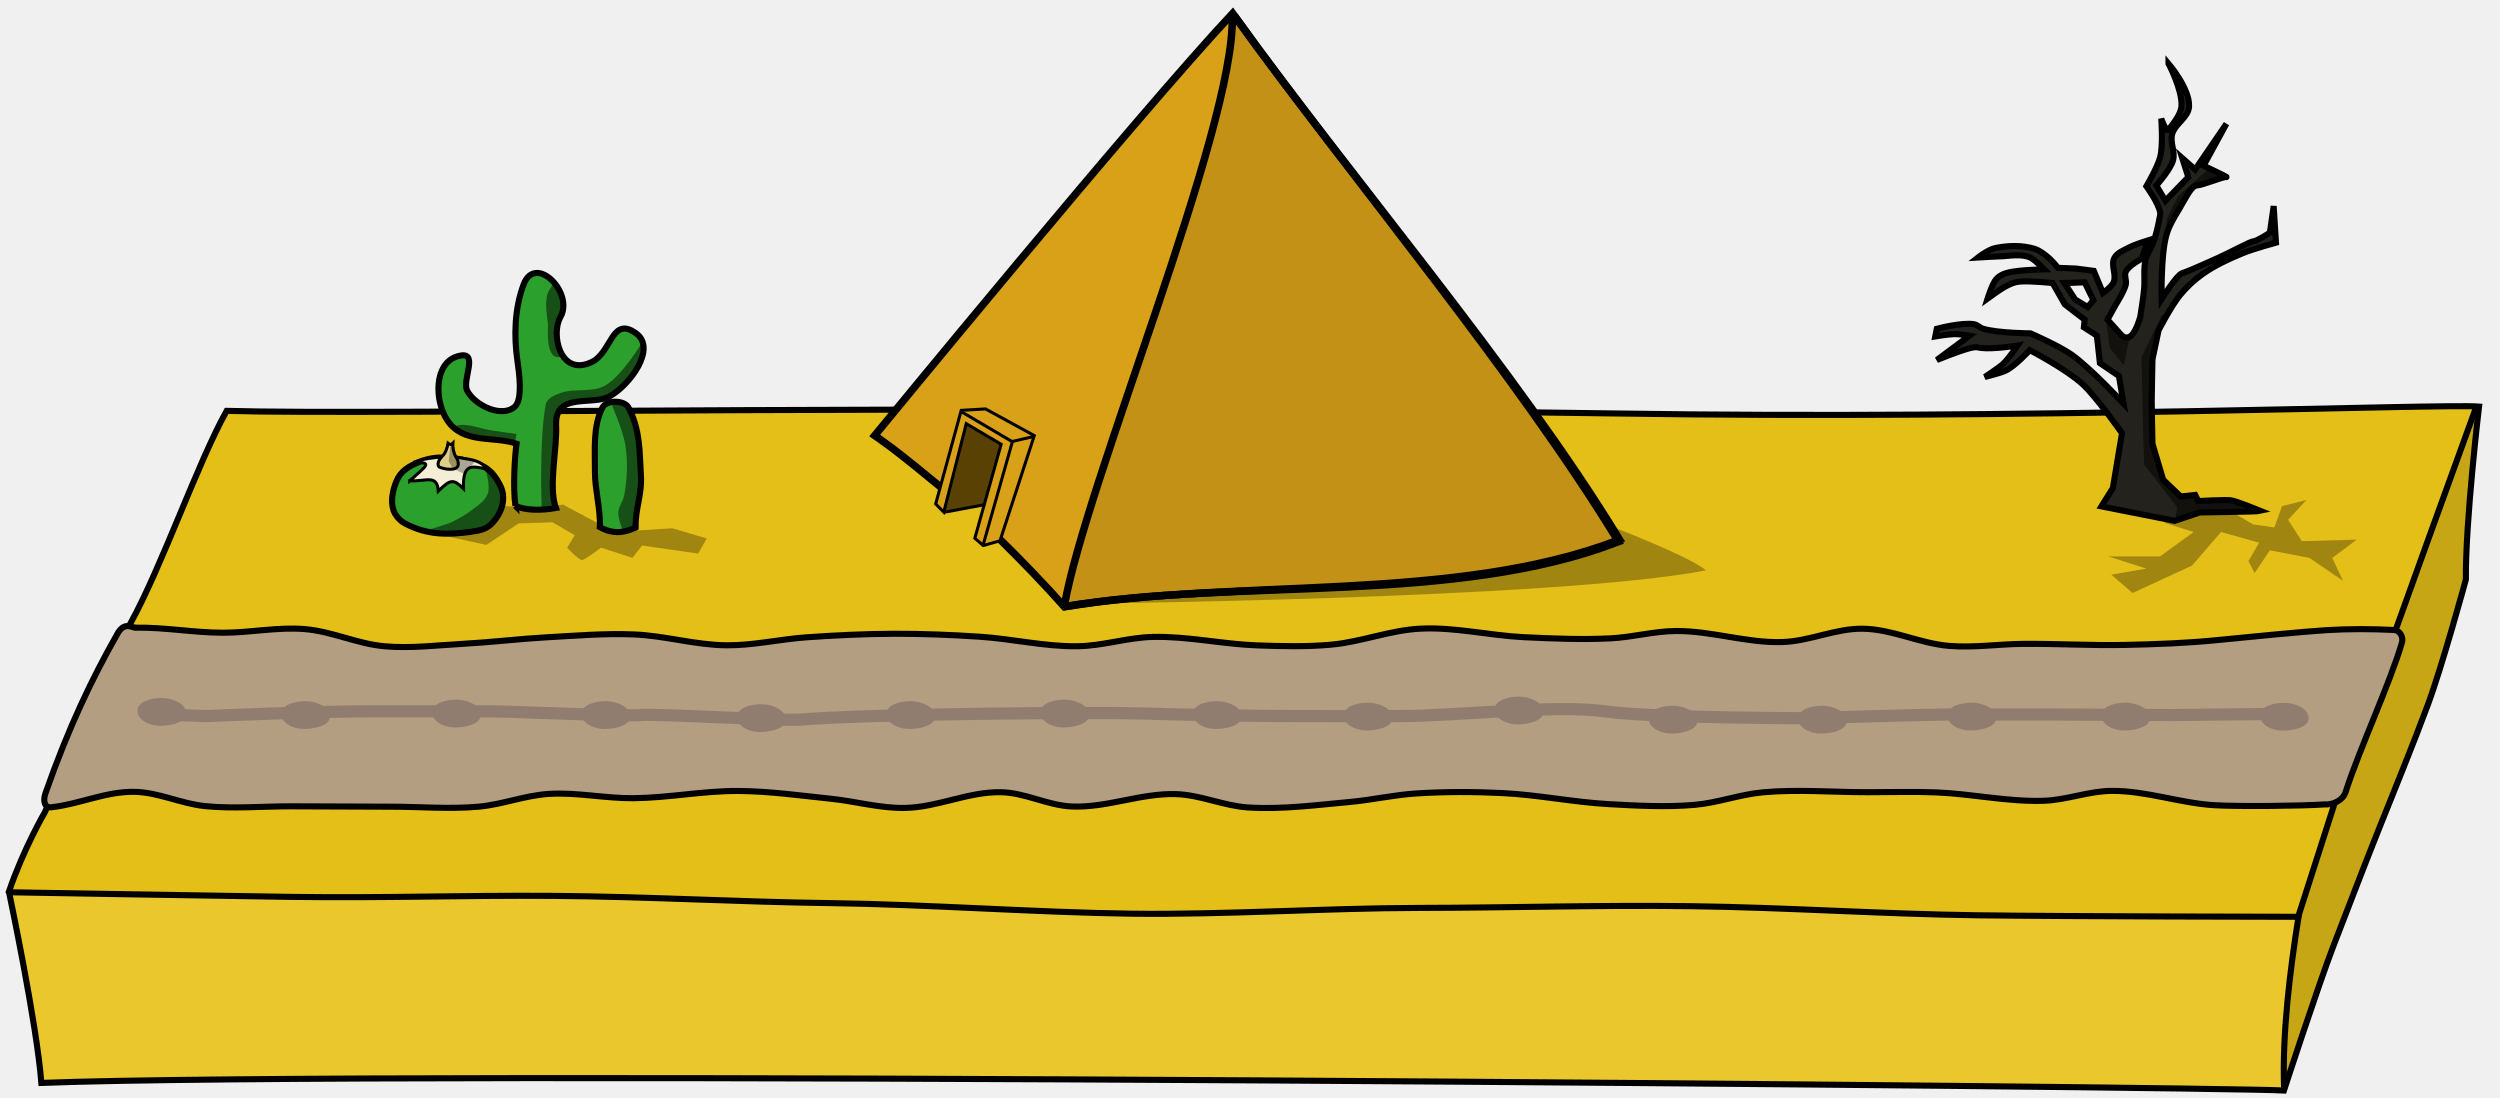
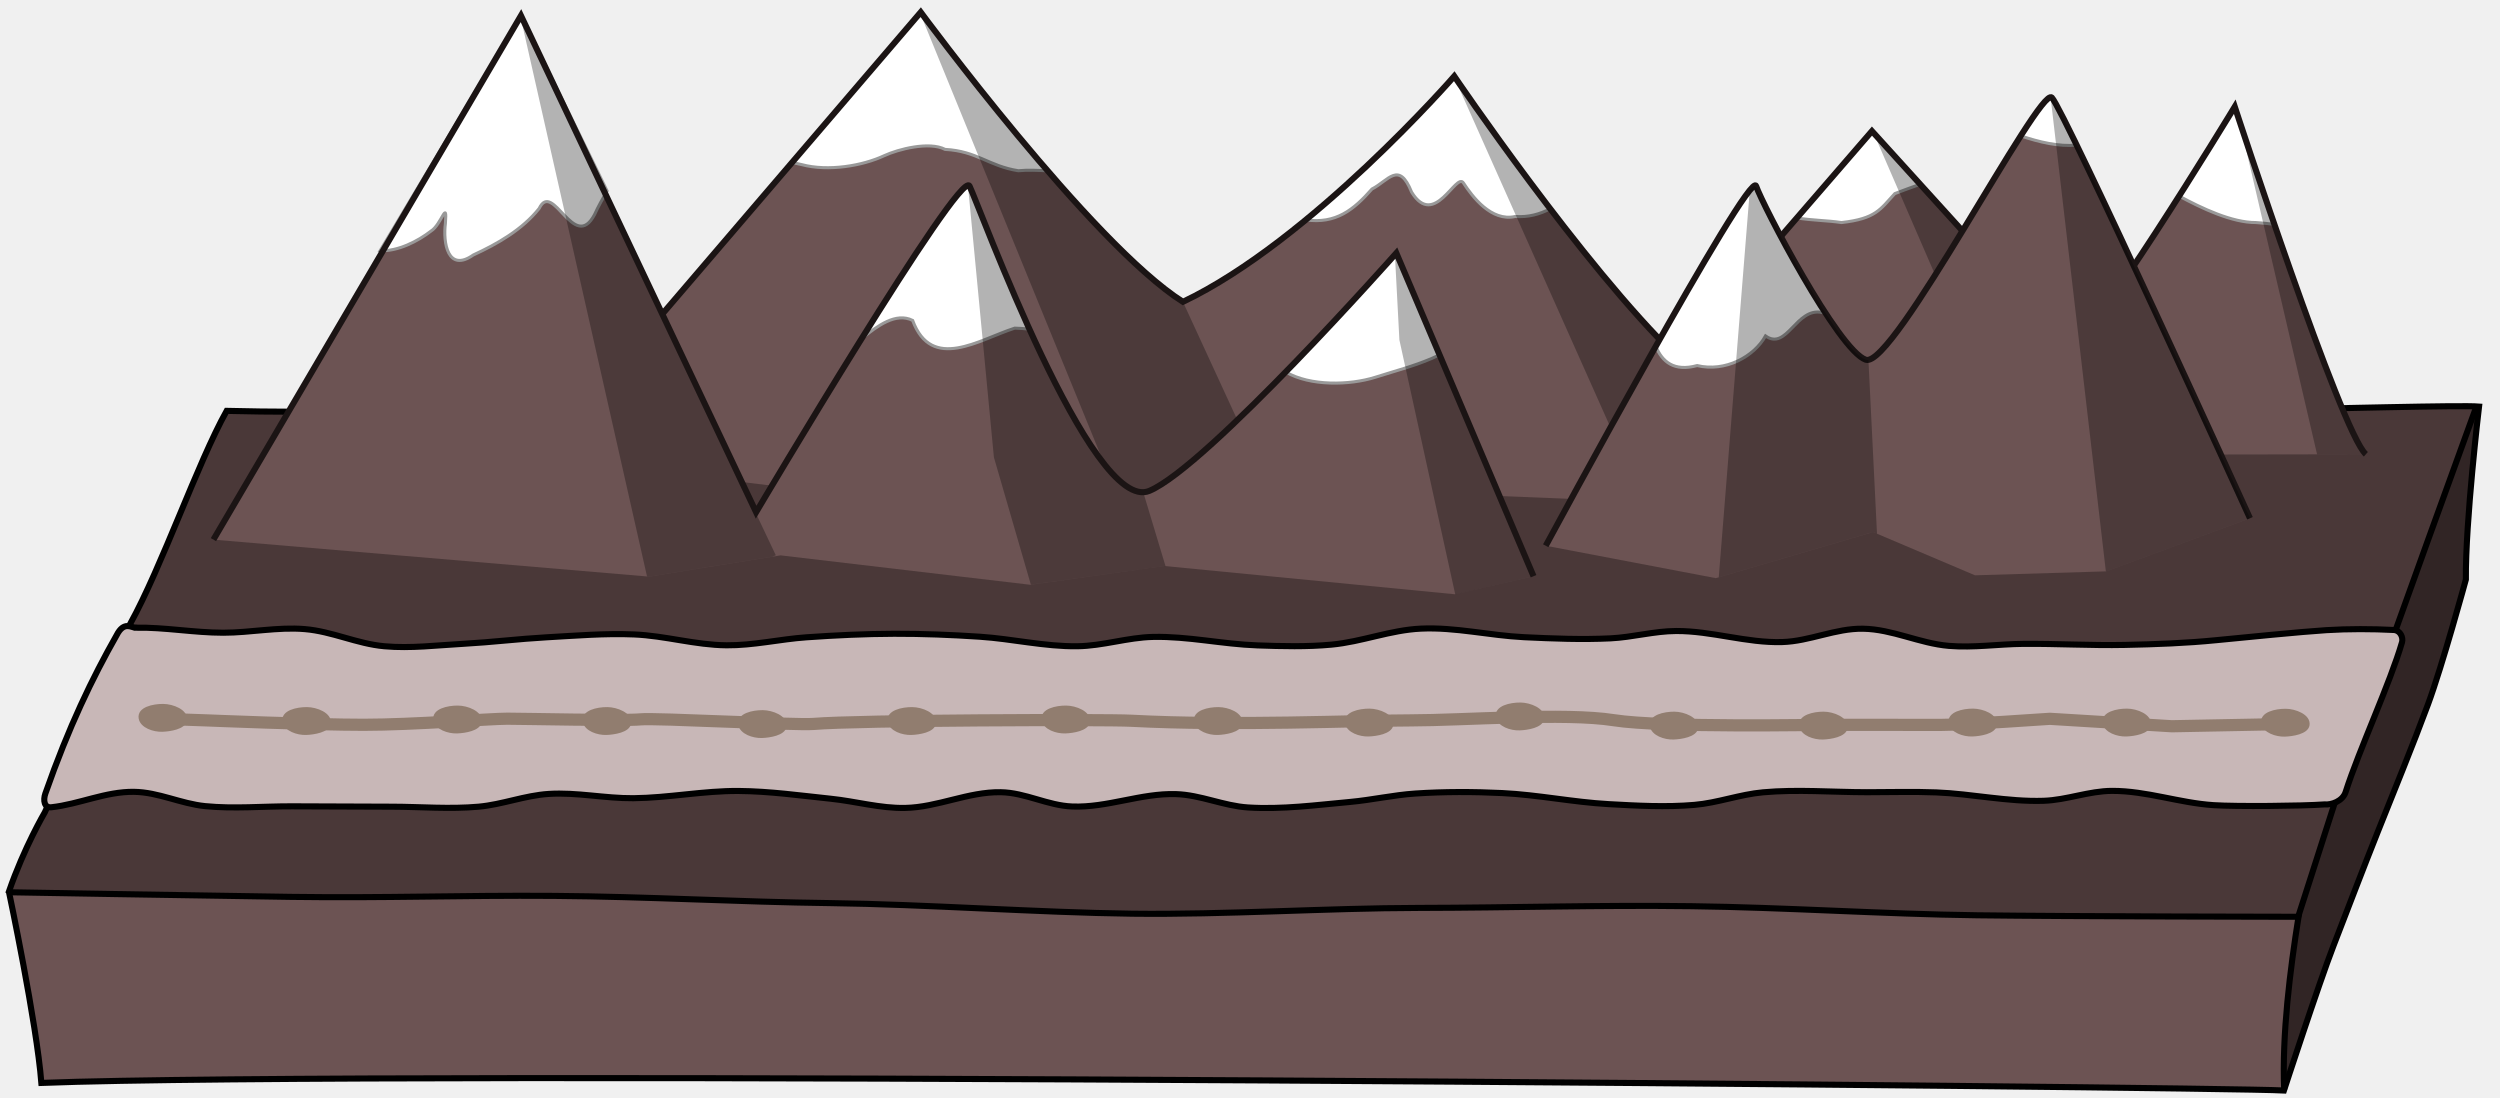
<svg xmlns="http://www.w3.org/2000/svg" version="1.1" id="svg2" height="360" width="820">
  <defs id="defs4">
    </defs>
  <g transform="translate(0,-692.3622)" id="layer1">
-     <path style="fill:#e4bf18;fill-opacity:1;stroke:none" d="m 2.92,984.813 c 5,-14.5 11.781,-26.011 11.781,-26.011 l 27.964,-61.743 c 10.5,-19 22.173,-52.931 31.673,-69.931 50.205,1.414 248.716,-2.321 455.022,0.846 135.632,2.082 271.43,-3.252 283.763,-2.26 0,0 -4.49,37.851 -4.318,56.736 0,0 -7.708,28.258 -12.435,40.984 -4.928,13.268 -11.305,28.866 -16.556,42.01 -4.423,11.071 -10.138,26.025 -14.435,37.146 -4.923,12.738 -16.249,47.454 -16.249,47.454 -21.5,-1.25 -625.255,-6.727 -735.563,-2.484 -1.5,-19.5 -10.646,-62.746 -10.646,-62.746 z" id="path10387" />
-     <path style="fill:#c6a615;fill-opacity:1;stroke:none" d="m 812.064,826.252 -15.594,43 -14.562,40.531 -15.094,42.75 -13.031,40.531 c 4e-4,0 0.125,0 0.125,0 -2.748,17.24 -5.433,38.694 -4.688,56.687 0.277,-0.849 11.295,-34.578 16.156,-47.156 4.297,-11.12 10.014,-26.085 14.438,-37.156 5.251,-13.144 11.634,-28.732 16.562,-42 4.727,-12.727 12.438,-41 12.438,-41 -0.16,-17.597 3.594,-50.468 4.125,-55.031 -0.337,-0.539 -0.639,-0.941 -0.875,-1.156 z m -62.844,223.531 -3.031,0.156 c 1.058,0.03 2.482,0.067 2.938,0.094 0,0 0.091,-0.241 0.094,-0.25 z" id="path11497" />
-     <path style="fill:#e9c72d;fill-opacity:1;stroke:none" d="m 3.189,985.033 -0.094,0.656 c 0.534,2.537 9.015,42.98 10.469,61.875 107.539,-4.136 684.493,0.958 732.625,2.375 l 3.031,-0.156 c -4.3e-4,-0.01 4.2e-4,-0.021 0,-0.031 -0.746,-17.994 1.939,-39.447 4.688,-56.688 0,0 -75.42,-0.105 -105.5,-0.5 -31.209,-0.41 -62.353,-2.567 -93.562,-2.969 -30.75,-0.396 -58.685,0.506 -89.438,0.562 -30.379,0.056 -63.592,2.28 -93.969,1.906 -30.884,-0.38 -68.116,-3.083 -99,-3.469 -30.238,-0.378 -60.48,-2.155 -90.719,-2.375 -30.903,-0.225 -55.443,0.748 -86.344,0.312 -30.737,-0.433 -92.188,-1.5 -92.188,-1.5 z" id="path11492" />
-     <path id="path11505" d="m 2.92,984.813 c 5,-14.5 11.781,-26.011 11.781,-26.011 l 27.964,-61.743 c 10.5,-19 22.173,-52.931 31.673,-69.931 50.205,1.414 248.716,-2.321 455.022,0.846 135.632,2.082 271.43,-3.252 283.763,-2.26 0,0 -4.49,37.851 -4.318,56.736 0,0 -7.708,28.258 -12.435,40.984 -4.928,13.268 -11.305,28.866 -16.556,42.01 -4.423,11.071 -10.138,26.025 -14.435,37.146 -4.923,12.738 -16.249,47.454 -16.249,47.454 -21.5,-1.25 -625.255,-6.727 -735.563,-2.484 -1.5,-19.5 -10.646,-62.746 -10.646,-62.746 z" style="fill:none;stroke:#000000;stroke-width:2;stroke-linecap:butt;stroke-linejoin:miter;stroke-miterlimit:4;stroke-opacity:1;stroke-dasharray:none" />
-     <path style="fill:#d9a117;fill-opacity:1;stroke:none" d="m 404.312,4.375 c -31.307,33.441 -117.406,138.469 -117.406,138.469 6.392,5.402 16.494,13.32 22.365,17.661 9.497,-0.45 18.833,1.674 16.979,15.075 10.264,8.919 14.52,14.032 22.875,23.373 56.994,-9.438 126.768,-1.585 180.325,-22.32 C 495.565,120.952 441.707,56.667 404.312,4.375 z" transform="translate(0,692.3622)" id="path4284" />
-     <path style="opacity:0.3;fill:#000000;fill-opacity:1;stroke:none" d="m 349.311,198.073 c 0,0 161.191,-1.485 210.191,-10.985 -10,-9.5 -130.243,-50.527 -130.243,-50.527 l -6.409,21.914 z" id="path4294" transform="translate(0,692.3622)" />
-     <path style="fill:#c39115;fill-opacity:1;stroke:#000000;stroke-width:2.457;stroke-linecap:butt;stroke-linejoin:miter;stroke-miterlimit:4;stroke-opacity:1;stroke-dasharray:none" d="m 404.188,5.594 c 0.71,36.945 -48.115,152.985 -55.094,193.188 0.048,0.055 0.108,0.101 0.156,0.156 56.994,-9.438 128.057,-0.508 181.614,-21.244 C 497.271,122.492 442.548,57.436 405.281,5.719 c -0.01,-0.009 -0.021,-0.022 -0.031,-0.031 z" transform="translate(0,692.3622)" id="path3490" />
-     <path style="fill:none;stroke:#000000;stroke-width:2;stroke-linecap:butt;stroke-linejoin:miter;stroke-miterlimit:4;stroke-opacity:1;stroke-dasharray:none" d="m 3.177,985.024 c 0,0 61.47,1.08 92.207,1.513 30.9,0.435 55.437,-0.548 86.34,-0.324 30.239,0.22 60.482,1.995 90.719,2.373 30.884,0.386 68.116,3.092 98.999,3.472 30.377,0.374 63.587,-1.846 93.966,-1.901 30.752,-0.057 58.677,-0.958 89.426,-0.562 31.21,0.402 62.38,2.57 93.589,2.98 30.08,0.395 105.495,0.496 105.495,0.496 -2.75,17.25 -5.461,38.701 -4.711,56.701" id="path10389" />
-     <path style="fill:none;stroke:#000000;stroke-width:2;stroke-linecap:butt;stroke-linejoin:miter;stroke-miterlimit:4;stroke-opacity:1;stroke-dasharray:none" d="m 753.726,993.298 13.084,-40.763 15.084,-42.763 14.584,-40.514 15.584,-43.013" id="path10391" />
-     <path style="fill:#b39e82;stroke:#000000;stroke-width:2;stroke-linecap:butt;stroke-linejoin:miter;stroke-miterlimit:4;stroke-opacity:1;stroke-dasharray:none;fill-opacity:1" d="m 44.479,898.237 c -1.364,0.024 -3.807,-2.262 -6.228,2.486 -7.969,14.061 -15.659,29.923 -23.381,51.944 -0.765,2.222 -0.369,4.716 1.993,4.477 9.123,-1.001 17.801,-5.19 27.072,-5.062 8.055,0.11 15.356,3.894 23.342,4.688 9.434,0.938 19.021,0.031 28.538,0.062 10.905,0.036 21.823,0.102 32.729,0.125 9.464,0.02 19.016,0.844 28.413,0 7.841,-0.704 15.139,-3.68 23.007,-4.188 9.255,-0.597 18.495,1.491 27.784,1.406 11.551,-0.105 22.98,-2.465 34.531,-2.375 10.182,0.079 20.255,1.514 30.34,2.562 8.123,0.845 16.065,3.162 24.264,3 10.688,-0.212 20.657,-5.335 31.346,-5.156 8.103,0.136 15.374,4.375 23.468,4.688 11.469,0.443 22.554,-4.42 34.028,-4.062 8.11,0.253 15.548,3.86 23.635,4.375 11.151,0.71 22.374,-0.801 33.483,-1.812 7.162,-0.652 14.144,-2.27 21.33,-2.75 9.488,-0.634 19.075,-0.622 28.58,-0.156 11.693,0.573 23.14,2.968 34.824,3.625 9.358,0.526 18.838,1.049 28.161,0.25 7.698,-0.66 14.854,-3.429 22.546,-4.125 11.268,-1.019 22.719,-0.038 34.07,-0.031 7.582,0.005 15.184,-0.243 22.755,0.062 11.781,0.475 23.414,3.133 35.201,2.75 7.627,-0.248 14.827,-3.233 22.462,-3.25 11.299,-0.025 22.058,3.962 33.316,4.688 7.426,0.479 28.958,0.279 36.378,-0.25 2.152,0.218 5.923,-1.001 6.908,-4.088 4.42,-13.849 14.676,-35.917 18.491,-49.107 0.438,-1.514 -0.543,-3.882 -2.668,-4.016 -7.378,-0.371 -14.786,-0.393 -22.145,0.055 -7.464,0.455 -28.62,2.541 -36.043,3.281 -9.945,0.992 -20.017,1.355 -30.047,1.562 -11.116,0.23 -22.238,-0.439 -33.357,-0.344 -8.132,0.07 -16.308,1.338 -24.39,0.656 -9.663,-0.815 -18.439,-5.464 -28.161,-5.625 -9.043,-0.15 -17.446,4.11 -26.485,4.375 -11.698,0.344 -23.076,-3.669 -34.782,-3.625 -7.235,0.027 -14.278,2.051 -21.498,2.406 -9.442,0.464 -18.928,0.076 -28.371,-0.375 -11.329,-0.541 -22.53,-3.337 -33.86,-2.812 -10.045,0.465 -19.349,4.317 -29.334,5.25 -8.03,0.751 -16.222,0.534 -24.306,0.25 -11.457,-0.402 -22.73,-3.018 -34.196,-2.781 -8.397,0.174 -16.452,2.957 -24.85,3.062 -10.744,0.134 -21.271,-2.418 -31.975,-3.125 -9.349,-0.618 -18.733,-0.997 -28.119,-0.969 -9.581,0.028 -19.166,0.49 -28.706,1.156 -8.795,0.614 -17.442,2.703 -26.275,2.625 -10.246,-0.091 -20.11,-3.134 -30.34,-3.562 -9.529,-0.399 -19.104,0.409 -28.622,0.938 -9.088,0.505 -18.109,1.626 -27.197,2.125 -8.672,0.476 -17.433,1.587 -26.066,0.812 -8.996,-0.808 -17.103,-4.874 -26.108,-5.625 -8.881,-0.741 -17.799,1.187 -26.736,1.188 -9.59,10e-4 -19.202,-1.822 -28.748,-1.656 z" id="path6810" />
-     <path style="fill:none;stroke:#917d6f;stroke-width:4;stroke-linecap:round;stroke-linejoin:round;stroke-miterlimit:4;stroke-opacity:1;stroke-dasharray:none;stroke-dashoffset:0" d="m 753.149,926.458 -41.27,0.452 -39.522,-0.193 c 0,0 -26.222,0 -33.309,0 -7.087,0 -46.233,1.212 -46.233,1.212 0,0 -50.4,0 -66.45,-2.25 -16.142,-2.263 -49.066,1.533 -66.783,1.557 -17.458,0.024 -48.319,0.274 -86.56,-0.886 -13.417,-0.407 -86.586,0.094 -110.75,2.05 -5.651,0.458 -47.265,-2.019 -52.226,-1.5 -4.961,0.519 -42.992,-1.221 -48.661,-1.221 -5.67,0 -24.804,0 -41.105,0 -16.3,0 -52.444,1.557 -52.444,1.557 l -14.883,-0.519" id="path4800" />
-     <g id="g3469" transform="translate(63.99999,-2)">
-       <path transform="translate(0,692.3622)" id="path4557" d="m 646,173.5 9.5,3 -11,8 -17,0 12.5,4 -11.5,2 7,6 19.5,-9 9.5,-11 12.5,3.5 -3.5,6 2,4 5,-7.5 13,2.5 11,7.5 -3.5,-7.5 8,-6 -18,0.5 -4.5,-7 6,-6.5 -8,2 -2.5,7 -7,-1 -8.5,-5 -17.5,0.5 z" style="opacity:0.3;fill:#000000;fill-opacity:1;stroke:none" />
-       <g transform="translate(86.52185,-12.75736)" id="g4508">
-         <path style="fill:#24221c;stroke:#000000;stroke-width:2;stroke-linecap:butt;stroke-linejoin:miter;stroke-miterlimit:4;stroke-opacity:1;stroke-dasharray:none" d="m 560.743,727.963 c 0,0 4.629,8.766 4.25,14 -0.213,2.939 -3.116,6.136 -4.25,7.75 -0.707,1.007 -2.375,-3.688 -2.375,-3.688 0,0 0.686,8.73 -0.375,12.688 -0.907,3.384 -4.5,9.5 -4.5,9.5 0,0 3.9,5.351 4.5,8.5 0.141,0.741 -0.114,1.508 -0.25,2.25 -0.482,2.624 -1.111,5.234 -2,7.75 -0.671,1.899 -2.023,3.543 -2.5,5.5 -0.77,3.162 -0.193,6.51 -0.5,9.75 -0.286,3.015 -1.25,9 -1.25,9 0,0 -1.25,4.75 -3,6.25 -1.75,1.5 -3.25,-0.25 -3.25,-0.25 l -4.5,-5 2.75,-5 c 0,0 2.693,-4.142 3.25,-6.5 0.325,-1.379 -0.61,-2.971 0,-4.25 0.969,-2.032 5.25,-4.25 5.25,-4.25 l 2,-6 c 0,0 -4.11,1.255 -6,2.25 -1.8,0.948 -4.032,1.71 -5,3.5 -1.269,2.347 0.809,5.551 -0.25,8 -0.655,1.514 -3.5,3.5 -3.5,3.5 l -3,-7.25 -5.75,-0.75 -6,-0.25 c 0,0 -1.867,-2.307 -3,-3.25 -1.439,-1.198 -2.956,-2.462 -4.75,-3 -4.072,-1.221 -8.583,-1.092 -12.75,-0.25 -2.413,0.487 -5.75,3.125 -5.75,3.125 0,0 7.406,-0.438 8.406,-0.438 1,0 6.187,-0.951 8.969,0.562 1.482,0.806 4.375,3.75 4.375,3.75 0,0 -5.684,0.146 -8.5,0.5 -2.611,0.328 -5.461,0.698 -7.219,2.656 -1.34,1.494 -2.875,6.438 -2.875,6.438 0,0 4.138,-2.987 5.219,-3.594 1.924,-1.08 3.424,-1.843 5.625,-2 3.495,-0.249 10.5,0.5 10.5,0.5 l 4,7 6.5,5 -0.25,2.5 4.25,2.75 1,9 6.25,4.25 1.5,9 c 0,0 -10.652,-11.499 -17,-16 -4.135,-2.932 -13.5,-7 -13.5,-7 0,0 -10.511,-0.065 -15.5,-1.5 -1.074,-0.309 -1.898,-1.31 -3,-1.5 -4.054,-0.7 -12.25,1.5 -12.25,1.5 l -0.5,2.5 c 0,0 4.319,-0.739 6.5,-0.75 1.592,-0.008 4.75,0.5 4.75,0.5 l -10.75,8 c 0,0 6.995,-2.895 11,-3.938 2.007,-0.523 2.495,-0.148 3.438,-0.031 4.136,0.512 12.062,-0.781 12.062,-0.781 0,0 -2.885,4.26 -4.75,6 -1.403,1.309 -6,4.312 -6,4.312 0,0 4.816,-1.179 6.719,-2.031 3.173,-1.422 8.031,-6.781 8.031,-6.781 0,0 11.849,6.122 17.375,11.219 4.518,4.167 12.875,16.031 12.875,16.031 l -3,18 -3.75,6 24,4.75 8.25,-2.75 c 0,0 19,-0.25 20,-0.5 0,0 -8,-3.25 -9.75,-3.5 -1.75,-0.25 -10.75,0.25 -10.75,0.25 l -1,-2 -4.75,0.5 -5.75,-5.5 -3.5,-11.75 c 0,0 -0.25,-11.75 -0.25,-14 0,-2.25 0.25,-13.75 0.25,-13.75 l 2,-9.5 c 0,0 4.167,-8.02 7,-11.5 2.159,-2.652 4.707,-5.027 7.5,-7 3.988,-2.817 8.49,-4.878 13,-6.75 3.554,-1.475 11,-3.5 11,-3.5 l -0.75,-12 -1.25,8.75 c 0,0 -4.25,2.75 -5.25,2.75 -1,0 -7.801,3.736 -11.75,5.5 -3.886,1.736 -10,4.5 -11.75,5 -1.75,0.5 -6.75,8.5 -6.75,8.5 0,0 -0.297,-14.052 1.5,-20.75 0.84,-3.132 2.568,-5.978 4.25,-8.75 1.668,-2.75 4,-7.75 5.75,-7.75 1.75,0 8.75,-3 9.75,-2.75 1,0.25 -7.5,-3.75 -7.5,-3.75 l 7.5,-13.75 -10.25,15 -4.25,-3.75 2,6.25 -7.5,7.75 -3,-5 c 0,0 4.588,-5.073 5.5,-8.25 0.806,-2.804 -1.127,-5.967 -0.25,-8.75 1.092,-3.465 5.321,-5.309 5.5,-8.938 0.287,-5.824 -6.75,-14.062 -6.75,-14.062 z m -27.5,71.75 2.875,5.875 -1.875,2.25 -4.125,-2.5 -3.5,-5.375 c 1.25,0 6.625,-0.25 6.625,-0.25 z" id="path4469" />
-         <path style="opacity:0.5;fill:#000000;fill-opacity:1;stroke:none" d="m 574.336,762.463 c -0.884,0.177 -10.406,9 -10.406,9 l -3.562,6.906 -2.469,15 c 0,0 0.817,-0.867 0.969,-1.031 0.225,-2.909 0.557,-5.759 1.125,-7.875 0.84,-3.132 2.568,-5.978 4.25,-8.75 1.668,-2.75 4,-7.75 5.75,-7.75 1.75,0 8.75,-3 9.75,-2.75 0.746,0.187 -3.052,-1.631 -5.406,-2.75 z m -13.438,46.875 -2.469,1.375 -6.531,13.594 0.531,25.656 0.344,9.531 10.781,13.969 -0.531,4.25 0.125,0.125 7.844,-2.625 c 0,0 19,-0.25 20,-0.5 0,0 -8,-3.25 -9.75,-3.5 -1.75,-0.25 -10.75,0.25 -10.75,0.25 l -1,-2 -4.75,0.5 -5.75,-5.5 -3.5,-11.75 c 0,0 -0.25,-11.75 -0.25,-14 0,-2.25 0.25,-13.75 0.25,-13.75 l 2,-9.5 c 0,0 1.551,-3.004 3.406,-6.125 z m -20.656,2.25 1.219,9.562 4.594,5.812 2.031,-9.469 c -1.569,0.939 -2.844,-0.531 -2.844,-0.531 l -4.5,-5 0.156,-0.281 -0.656,-0.094 z" id="path4497" />
-       </g>
+     <g id="g4752" transform="translate(0,59.00049)">
+       <path id="path10387" d="m 2.92,925.812 c 5,-14.5 11.781,-26.011 11.781,-26.011 L 42.665,838.058 c 10.5,-19 22.173,-52.931 31.673,-69.931 50.205,1.414 248.716,-2.321 455.022,0.846 135.632,2.082 271.43,-3.252 283.763,-2.26 0,0 -4.49,37.851 -4.318,56.736 0,0 -7.708,28.258 -12.435,40.984 -4.928,13.268 -11.305,28.866 -16.556,42.01 -4.423,11.071 -10.138,26.025 -14.435,37.146 -4.923,12.738 -16.249,47.454 -16.249,47.454 -21.5,-1.25 -625.255,-6.727 -735.563,-2.484 -1.5,-19.5 -10.646,-62.746 -10.646,-62.746 z" style="fill:#4a3838;fill-opacity:1;stroke:none" />
+       <path id="path11497" d="m 812.064,767.251 -15.594,43 -14.562,40.531 -15.094,42.75 -13.031,40.531 c 4e-4,0 0.125,0 0.125,0 -2.748,17.24 -5.433,38.694 -4.688,56.688 0.277,-0.849 11.295,-34.578 16.156,-47.156 4.297,-11.12 10.014,-26.085 14.438,-37.156 5.251,-13.144 11.634,-28.732 16.562,-42 4.727,-12.727 12.438,-41 12.438,-41 -0.16,-17.597 3.594,-50.468 4.125,-55.031 -0.337,-0.539 -0.639,-0.941 -0.875,-1.156 z m -62.844,223.531 -3.031,0.156 c 1.058,0.03 2.482,0.067 2.938,0.094 0,0 0.091,-0.241 0.094,-0.25 z" style="fill:#312525;fill-opacity:1;stroke:none" />
+       <path id="path11492" d="m 3.189,926.032 -0.094,0.656 c 0.534,2.537 9.015,42.98 10.469,61.875 107.539,-4.136 684.493,0.958 732.625,2.375 l 3.031,-0.156 c -4.3e-4,-0.01 4.2e-4,-0.021 0,-0.031 -0.746,-17.994 1.939,-39.447 4.688,-56.688 0,0 -75.42,-0.105 -105.5,-0.5 -31.209,-0.41 -62.353,-2.567 -93.562,-2.969 -30.75,-0.396 -58.685,0.506 -89.438,0.562 -30.379,0.056 -63.592,2.28 -93.969,1.906 -30.884,-0.38 -68.116,-3.083 -99,-3.469 -30.238,-0.378 -60.48,-2.155 -90.719,-2.375 -30.903,-0.225 -55.443,0.748 -86.344,0.312 -30.737,-0.433 -92.188,-1.5 -92.188,-1.5 z" style="fill:#6c5353;fill-opacity:1;stroke:none" />
+       <path style="fill:none;stroke:#000000;stroke-width:2;stroke-linecap:butt;stroke-linejoin:miter;stroke-miterlimit:4;stroke-opacity:1;stroke-dasharray:none" d="m 2.92,925.812 c 5,-14.5 11.781,-26.011 11.781,-26.011 L 42.665,838.058 c 10.5,-19 22.173,-52.931 31.673,-69.931 50.205,1.414 248.716,-2.321 455.022,0.846 135.632,2.082 271.43,-3.252 283.763,-2.26 0,0 -4.49,37.851 -4.318,56.736 0,0 -7.708,28.258 -12.435,40.984 -4.928,13.268 -11.305,28.866 -16.556,42.01 -4.423,11.071 -10.138,26.025 -14.435,37.146 -4.923,12.738 -16.249,47.454 -16.249,47.454 -21.5,-1.25 -625.255,-6.727 -735.563,-2.484 -1.5,-19.5 -10.646,-62.746 -10.646,-62.746 z" id="path11505" />
+       <path id="path10389" d="m 3.177,926.023 c 0,0 61.47,1.08 92.207,1.513 30.9,0.435 55.437,-0.548 86.34,-0.324 30.239,0.22 60.482,1.995 90.719,2.373 30.884,0.386 68.116,3.092 98.999,3.472 30.377,0.374 63.587,-1.846 93.966,-1.901 30.752,-0.057 58.677,-0.958 89.426,-0.562 31.21,0.402 62.38,2.57 93.589,2.98 30.08,0.395 105.495,0.496 105.495,0.496 -2.75,17.25 -5.461,38.701 -4.711,56.701" style="fill:none;stroke:#000000;stroke-width:2;stroke-linecap:butt;stroke-linejoin:miter;stroke-miterlimit:4;stroke-opacity:1;stroke-dasharray:none" />
+       <path id="path10391" d="m 753.726,934.297 13.084,-40.763 15.084,-42.763 14.584,-40.514 15.584,-43.013" style="fill:none;stroke:#000000;stroke-width:2;stroke-linecap:butt;stroke-linejoin:miter;stroke-miterlimit:4;stroke-opacity:1;stroke-dasharray:none" />
+       <path id="path6810" d="m 44.479,839.237 c -1.364,0.024 -3.807,-2.262 -6.228,2.486 -7.969,14.061 -15.659,29.923 -23.381,51.944 -0.765,2.222 -0.369,4.716 1.993,4.477 9.123,-1.001 17.801,-5.19 27.072,-5.062 8.055,0.11 15.356,3.894 23.342,4.688 9.434,0.938 19.021,0.031 28.538,0.062 10.905,0.036 21.823,0.102 32.729,0.125 9.464,0.02 19.016,0.844 28.413,0 7.841,-0.704 15.139,-3.68 23.007,-4.188 9.255,-0.597 18.495,1.491 27.784,1.406 11.551,-0.105 22.98,-2.465 34.531,-2.375 10.182,0.079 20.255,1.514 30.34,2.562 8.123,0.845 16.065,3.162 24.264,3 10.688,-0.212 20.657,-5.335 31.346,-5.156 8.103,0.136 15.374,4.375 23.468,4.688 11.469,0.443 22.554,-4.42 34.028,-4.062 8.11,0.253 15.548,3.86 23.635,4.375 11.151,0.71 22.374,-0.801 33.483,-1.812 7.162,-0.652 14.144,-2.27 21.33,-2.75 9.488,-0.634 19.075,-0.622 28.58,-0.156 11.693,0.573 23.14,2.968 34.824,3.625 9.358,0.526 18.838,1.049 28.161,0.25 7.698,-0.66 14.854,-3.429 22.546,-4.125 11.268,-1.019 22.719,-0.038 34.07,-0.031 7.582,0.005 15.184,-0.243 22.755,0.062 11.781,0.475 23.414,3.133 35.201,2.75 7.627,-0.248 14.827,-3.233 22.462,-3.25 11.299,-0.025 22.058,3.962 33.316,4.688 7.426,0.479 28.958,0.279 36.378,-0.25 2.152,0.218 5.923,-1.001 6.908,-4.088 4.42,-13.849 14.676,-35.917 18.491,-49.107 0.438,-1.514 -0.543,-3.882 -2.668,-4.016 -7.378,-0.371 -14.786,-0.393 -22.145,0.055 -7.464,0.455 -28.62,2.541 -36.043,3.281 -9.945,0.992 -20.017,1.355 -30.047,1.562 -11.116,0.23 -22.238,-0.439 -33.357,-0.344 -8.132,0.07 -16.308,1.338 -24.39,0.656 -9.663,-0.815 -18.439,-5.464 -28.161,-5.625 -9.043,-0.15 -17.446,4.11 -26.485,4.375 -11.698,0.344 -23.076,-3.669 -34.782,-3.625 -7.235,0.027 -14.278,2.051 -21.498,2.406 -9.442,0.464 -18.928,0.076 -28.371,-0.375 -11.329,-0.541 -22.53,-3.337 -33.86,-2.812 -10.045,0.465 -19.349,4.317 -29.334,5.25 -8.03,0.751 -16.222,0.534 -24.306,0.25 -11.457,-0.402 -22.73,-3.018 -34.196,-2.781 -8.397,0.174 -16.452,2.957 -24.85,3.062 -10.744,0.134 -21.271,-2.418 -31.975,-3.125 -9.349,-0.618 -18.733,-0.997 -28.119,-0.969 -9.581,0.028 -19.166,0.49 -28.706,1.156 -8.795,0.614 -17.442,2.703 -26.275,2.625 -10.246,-0.091 -20.11,-3.134 -30.34,-3.562 -9.529,-0.399 -19.104,0.409 -28.622,0.938 -9.088,0.505 -18.109,1.626 -27.197,2.125 -8.672,0.476 -17.433,1.587 -26.066,0.812 -8.996,-0.808 -17.103,-4.874 -26.108,-5.625 -8.881,-0.741 -17.799,1.187 -26.736,1.188 -9.59,10e-4 -19.202,-1.822 -28.748,-1.656 z" style="fill:#c8b7b7;stroke:#000000;stroke-width:2;stroke-linecap:butt;stroke-linejoin:miter;stroke-miterlimit:4;stroke-opacity:1;stroke-dasharray:none" />
+       <path id="path4800" d="m 748.649,870.872 -36.27,0.702 -40.022,-2.443 c 0,0 -28.722,2 -35.809,2 -7.087,0 -38.983,-0.038 -38.983,-0.038 0,0 -52.4,1 -68.2,-1.5 -16.1,-2.547 -49.066,0.033 -66.783,0.057 -17.458,0.024 -58.365,1.872 -91.56,0.114 -8.68,-0.46 -89.278,-0.199 -104.25,1.05 -5.65,0.472 -51.765,-2.019 -56.726,-1.5 -4.961,0.519 -37.992,-0.221 -43.661,-0.221 -5.67,0 -30.804,2 -47.105,2 -16.3,0 -51.444,-1.443 -51.444,-1.443 l -14.883,-0.519" style="fill:none;stroke:#917d6f;stroke-width:4;stroke-linecap:round;stroke-linejoin:round;stroke-miterlimit:4;stroke-opacity:1;stroke-dasharray:none;stroke-dashoffset:0" />
+       <path id="path3545" d="m 776,782.362 c -8,-7 -43,-114 -43,-114 0,0 -51,84 -55,79 -4,-5 -64,-71 -64,-71 l -64,74 c -31,-30 -73,-92 -73,-92 0,0 -47,54 -89,74 -30,-19 -86,-95 -86,-95 l -125,146 171.655,20.949 63.532,-11.467 122.814,4.952 26.997,-15.077 z" style="fill:#6c5353;stroke:none" />
+       <path id="path3850" transform="translate(0,692.3622)" d="m 302,-55 -42.188,49.281 c 1.09,0.23 2.157,0.46 3.188,0.719 8.625,2.307 19.923,0.398 27.031,-2.938 C 294.618,-10.057 304.785,-12.7 310,-10 c 10.505,0.565 14.264,5.463 24,7 3.18,-0.302 6.439,-0.134 9.656,0.031 C 321.513,-28.562 302,-55 302,-55 z m 175,21 c 0,0 -21.667,24.884 -48.719,47.125 C 438.162,14.5 443.955,9.888 450,3 c 5.417,-2.764 8.847,-9.364 13,1 7.486,12.224 14.62,-6.62 17,-3 2.901,4.471 9.161,12.806 17,11 4.258,0.322 8.086,-0.746 11.469,-2.531 C 490.836,-13.587 477,-34 477,-34 z m 256,10 c 0,0 -8.196,13.496 -18.25,29.312 7.423,4.006 17.357,8.732 25.25,8.688 1.818,0.089 3.878,0.346 6,0.594 C 738.698,-6.59 733,-24 733,-24 z m -119,8 -24.625,28.469 C 594.156,13.298 599.313,13.282 604,14 615.344,12.726 616.712,9.667 621.5,4.5 624.379,3.437 627.083,2.365 629.812,1.438 623.768,-5.222 614,-16 614,-16 z" style="fill:#ffffff;stroke:#999999;stroke-width:1;stroke-linecap:butt;stroke-linejoin:miter;stroke-miterlimit:4;stroke-opacity:1;stroke-dasharray:none" />
+       <path id="path3858" transform="translate(0,692.3622)" d="m 301.938,-54.375 68.481,167.69 53.926,5.563 L 388,40 C 358.811,21.514 305.42,-50.377 302.531,-54.281 z M 477,-34 c 0,0 -0.09,0.121 -0.094,0.125 L 532.344,90.406 576.75,90.344 565.625,39.938 550,58 C 519,28 477,-34 477,-34 z M 734.531,-19.375 760,90.031 776,90 C 769,83.875 741.34,1.201 734.531,-19.375 z m -120,3.969 39.531,91.156 18.5,-26.969 c -15.287,-17.18 -57.153,-63.221 -58.031,-64.188 z" style="opacity:0.3;fill:#000000;stroke:none" />
+       <path style="fill:none;stroke:#1b1414;stroke-width:2;stroke-linecap:butt;stroke-linejoin:miter;stroke-miterlimit:4;stroke-opacity:1;stroke-dasharray:none" d="m 776,782.362 c -8,-7 -43,-114 -43,-114 0,0 -51,84 -55,79 -4,-5 -64,-71 -64,-71 l -64,74 c -31,-30 -73,-92 -73,-92 0,0 -47,54 -89,74 -30,-19 -86,-95 -86,-95 L 177,783.362" id="path3856" />
+       <path transform="translate(0,692.3622)" id="path3543" d="m 70,118 101,-171.125 77,162.125 c 0,0 67,-113 70,-107 3,6 40,108 59,100 19,-8 81,-78 81,-78 l 45,106 -25.735,5.926 -95.408,-9.283 -43.865,6.17 -82.002,-9.658 -43.141,6.975 z" style="fill:#6c5353;stroke:none" />
+       <path id="path4315" transform="translate(0,692.3622)" d="m 170.875,-54 -46.188,77.219 c 5.759,0.299 12.434,-3.122 16.688,-6.438 3.445,-2.135 5.345,-10.674 4.719,-2.531 -0.832,6.352 0.768,16.263 9.156,10.375 7.932,-3.647 16.073,-8.309 21.594,-15.25 4.537,-9.451 11.454,14.766 18.188,1.969 1.184,-2.629 2.645,-5.174 4.094,-7.719 z" style="fill:#ffffff;stroke:#999999;stroke-width:1px;stroke-linecap:butt;stroke-linejoin:miter;stroke-opacity:1" />
+       <path style="fill:#6c5353;stroke:none" d="m 507,812.362 c 0,0 67,-124 69,-118 2,6 27,54 36,57 9,3 57,-90 61,-86 4,4 65,138 65,138 l -47.199,17.404 -43,1.297 -33.429,-14.188 -51.586,15.118 z" id="path3820" />
+       <path id="path3824" transform="translate(0,692.3622)" d="m 317.531,1.781 c -3.173,0.559 -19.118,24.944 -34.938,50.312 5.26,-4.269 11.233,-8.723 16.75,-6 6.257,16.905 21.767,6.308 33.5,2.531 1.618,0.031 3.214,0.163 4.812,0.344 C 327.421,26.403 319.337,4.673 318,2 317.906,1.812 317.746,1.743 317.531,1.781 z M 458,24 c 0,0 -17.24,19.436 -36.312,39 8.064,4.731 21.018,4.379 29.375,1.75 6.391,-2.068 14.404,-4.036 21.125,-7.375 L 458,24 z" style="fill:#ffffff;fill-opacity:1;stroke:#999999;stroke-width:1;stroke-linecap:butt;stroke-linejoin:miter;stroke-miterlimit:4;stroke-opacity:1;stroke-dasharray:none" />
+       <path id="path4324" transform="translate(0,692.3622)" d="m 170.719,-53.562 41.5,183.625 0.625,0.062 40.562,-6.562 1.062,-0.438 z M 317.5,2 l 8.5,89 12.125,41.781 43.719,-6.125 0.312,0.031 0.125,-0.031 L 375,102.5 l -0.031,-0.062 c -0.248,0.008 -0.497,-0.009 -0.75,-0.031 -0.03,-0.003 -0.063,0.003 -0.094,0 -0.608,-0.063 -1.242,-0.206 -1.875,-0.438 -0.256,-0.094 -0.522,-0.223 -0.781,-0.344 -0.278,-0.129 -0.562,-0.279 -0.844,-0.438 -0.06,-0.034 -0.127,-0.059 -0.188,-0.094 -0.129,-0.075 -0.245,-0.169 -0.375,-0.25 -0.269,-0.167 -0.54,-0.339 -0.812,-0.531 -0.069,-0.048 -0.15,-0.075 -0.219,-0.125 -0.225,-0.163 -0.429,-0.352 -0.656,-0.531 -0.205,-0.162 -0.418,-0.325 -0.625,-0.5 -0.259,-0.219 -0.52,-0.448 -0.781,-0.688 -0.059,-0.054 -0.128,-0.101 -0.188,-0.156 -0.276,-0.256 -0.534,-0.535 -0.812,-0.812 -0.037,-0.037 -0.088,-0.056 -0.125,-0.094 -0.06,-0.06 -0.128,-0.126 -0.188,-0.188 -0.505,-0.515 -1.019,-1.076 -1.531,-1.656 -0.133,-0.15 -0.273,-0.283 -0.406,-0.438 -0.522,-0.605 -1.034,-1.27 -1.562,-1.938 -0.501,-0.632 -0.994,-1.316 -1.5,-2 -0.187,-0.253 -0.375,-0.49 -0.562,-0.75 -0.745,-1.031 -1.498,-2.088 -2.25,-3.219 -0.048,-0.073 -0.108,-0.146 -0.156,-0.219 -0.728,-1.099 -1.456,-2.256 -2.188,-3.438 -0.657,-1.061 -1.341,-2.162 -2,-3.281 -0.125,-0.213 -0.25,-0.442 -0.375,-0.656 -0.785,-1.347 -1.56,-2.739 -2.344,-4.156 -0.473,-0.855 -0.966,-1.748 -1.438,-2.625 -0.198,-0.368 -0.396,-0.753 -0.594,-1.125 -0.177,-0.333 -0.354,-0.664 -0.531,-1 -0.711,-1.351 -1.42,-2.737 -2.125,-4.125 -0.773,-1.523 -1.55,-3.069 -2.312,-4.625 -0.204,-0.415 -0.422,-0.833 -0.625,-1.25 -0.347,-0.714 -0.687,-1.438 -1.031,-2.156 -0.503,-1.049 -1.004,-2.101 -1.5,-3.156 -0.454,-0.967 -0.896,-1.937 -1.344,-2.906 -0.025,-0.055 -0.068,-0.101 -0.094,-0.156 -0.372,-0.807 -0.727,-1.6 -1.094,-2.406 -0.597,-1.309 -1.168,-2.605 -1.75,-3.906 -0.822,-1.841 -1.618,-3.629 -2.406,-5.438 -0.603,-1.382 -1.17,-2.741 -1.75,-4.094 -0.397,-0.926 -0.771,-1.81 -1.156,-2.719 -0.814,-1.918 -1.617,-3.803 -2.375,-5.625 -1.001,-2.408 -1.954,-4.69 -2.844,-6.875 -0.061,-0.15 -0.096,-0.226 -0.156,-0.375 -2.149,-5.286 -3.711,-9.257 -5.031,-12.562 C 320.139,7.125 319.774,6.221 319.406,5.313 L 319.375,5.25 z m 140.156,22.375 c -0.012,0.013 -0.109,0.138 -0.125,0.156 L 459,52.5 477.312,135.938 503,130 468.156,47.906 468,47.562 z" style="opacity:0.297;fill:#000000;fill-opacity:1;stroke:none" />
+       <path style="fill:none;stroke:#1b1414;stroke-width:2;stroke-linecap:butt;stroke-linejoin:miter;stroke-miterlimit:4;stroke-opacity:1;stroke-dasharray:none" d="m 70,118 100.875,-171.875 77.125,162.875 c 0,0 67,-113 70,-107 3,6 40,108 59,100 19,-8 81,-78 81,-78 l 45,106" id="path4440" transform="translate(0,692.3622)" />
+       <path id="path3843" transform="translate(0,692.3622)" d="m 672.781,-27.125 c -1.274,-0.242 -5.007,4.884 -10,12.688 6.059,2.055 12.596,3.593 18.344,3.031 C 676.815,-20.265 673.788,-26.212 673,-27 c -0.062,-0.062 -0.135,-0.109 -0.219,-0.125 z M 575.625,1.812 c -2.644,0.836 -17.39,25.941 -32.531,52.781 2.126,5.102 5.997,8.369 13.562,6.312 9.23,2.202 18.673,-2.906 22.438,-9.719 7.029,4.979 10.037,-9.486 18.531,-7.688 0.262,-0.135 0.495,-0.296 0.75,-0.438 C 588.339,27.56 577.302,5.906 576,2 575.938,1.813 575.81,1.754 575.625,1.812 z" style="fill:#ffffff;stroke:#999999;stroke-width:1;stroke-linecap:butt;stroke-linejoin:miter;stroke-miterlimit:4;stroke-opacity:1;stroke-dasharray:none" />
+       <path id="path3822" d="m 507,812.362 c 0,0 67,-124 69,-118 2,6 27,54 36,57 9,3 57,-90 61,-86 4,4 65,138 65,138" style="fill:none;stroke:#1b1414;stroke-width:2;stroke-linecap:butt;stroke-linejoin:miter;stroke-miterlimit:4;stroke-opacity:1;stroke-dasharray:none" />
+       <path id="path3874" transform="translate(0,692.3622)" d="m 672.781,-27.125 c -0.056,-0.011 -0.122,0.021 -0.188,0.031 l 18.125,155.5 0.094,0 L 738,111 c 0,0 -61,-134 -65,-138 -0.062,-0.062 -0.135,-0.109 -0.219,-0.125 z m -97.375,29.062 c -0.352,0.218 -0.851,0.715 -1.469,1.469 L 563.75,130.344 614.375,115.5 l 1.281,0.562 -2.812,-57.031 C 612.539,59.09 612.248,59.083 612,59 603.267,56.089 579.544,10.915 576.312,2.75 l -0.906,-0.812 z" style="opacity:0.3;fill:#000000;stroke:none" />
    </g>
-     <g id="g3475" transform="translate(-138,0.9999999)">
-       <path transform="translate(0,692.3622)" id="path4555" d="m 283.019,174.561 14.496,3.182 10.607,-7.071 11.137,-0.354 7.248,4.243 -2.475,4.066 c 0,0 3.889,4.243 4.95,4.066 1.061,-0.177 6.187,-4.066 6.187,-4.066 l 10.253,3.359 3.182,-4.066 18.385,2.652 2.828,-4.95 -11.314,-3.359 -10.96,0.707 -12.021,-1.591 -12.905,-6.894 -1.945,0.354 -14.142,0.354 -4.596,-0.354 z" style="opacity:0.3;fill:#000000;fill-opacity:1;stroke:none" />
-       <path id="path4518" d="m 346.495,864.368 c -0.185,-6.049 2.077,-10.732 1.738,-16.761 -0.454,-8.07 -0.252,-15.496 -4.115,-22.596 -1.354,-2.489 -7.199,-2.517 -8.5,0 -3.261,6.31 -2.416,14.073 -2.48,21.169 -0.049,5.535 1.922,12.575 1.597,18.09 4.954,2.705 8.744,1.521 11.76,0.099 z" style="fill:#2ca02c;fill-opacity:1;stroke:#000000;stroke-width:2;stroke-linecap:butt;stroke-linejoin:miter;stroke-miterlimit:4;stroke-opacity:1;stroke-dasharray:none" />
-       <g transform="translate(1.414213,4.24264)" id="g4512">
-         <path style="fill:#2ca02c;stroke:#000000;stroke-width:2;stroke-linecap:butt;stroke-linejoin:miter;stroke-miterlimit:4;stroke-opacity:1;stroke-dasharray:none" d="m 305.635,853.034 c -0.818,-6.246 -0.235,-15.796 0.371,-20.382 -7.597,-2.641 -17.51,0.298 -22.804,-7.826 -4.048,-6.211 -4.317,-18.275 3.144,-20.739 7.949,-2.625 1.646,7.553 3.456,11.112 2.587,5.087 11.632,9.091 15.687,5.264 2.551,-2.408 1.418,-10.8 0.816,-14.933 -1.206,-8.272 -0.936,-17.209 2.012,-25.08 3.857,-10.298 16.639,2.744 12.095,10.661 -3.23,5.628 -0.137,19.685 10.215,14.775 6.68,-3.168 6.547,-15.286 14.587,-9.433 6.857,4.992 -2.022,16.918 -8.623,20.648 -5.65,3.192 -17.79,-1.441 -17.606,9.138 0.438,7.981 -2.617,20.409 -0.059,27.512 -4.834,0.856 -10.03,0.828 -13.292,-0.718 z" id="path4437" />
-         <path style="opacity:0.5;fill:#000000;fill-opacity:1;stroke:none" d="m 318.281,87.406 c -0.838,1.662 -1.853,2.564 -2.219,4.062 -0.714,2.925 -0.109,6.854 0.188,9.031 0.294,2.154 -0.746,8.387 1.938,10.938 0.791,0.752 3.25,0.406 3.25,0.406 -2.65,-3.571 -2.927,-9.79 -1.031,-13.094 2.077,-3.62 0.532,-8.302 -2.125,-11.344 z M 347.25,107 c 0,0 -6.746,11.259 -12.25,14.25 -4.36,2.369 -9.806,0.768 -14.5,2.375 -1.731,0.592 -4.516,1.831 -4.875,3.625 -2.282,11.397 -1.344,34.656 -1.344,34.656 1.541,-0.073 3.114,-0.258 4.656,-0.531 -2.558,-7.103 0.501,-19.519 0.062,-27.5 -0.185,-10.579 11.944,-5.933 17.594,-9.125 5.432,-3.069 12.396,-11.699 10.875,-17.438 L 347.25,107 z m -58.938,27.094 c -1.128,-0.019 -1.851,0.296 -3.344,0.531 5.401,5.288 13.791,3.392 20.531,5.5 l 0.5,-3.031 c 0,0 -5.782,-0.764 -8.656,-1.25 -3.024,-0.511 -5.965,-1.698 -9.031,-1.75 z" transform="translate(0,692.3622)" id="path4445" />
-       </g>
-       <path id="path4526" transform="translate(0,692.3622)" d="m 339.844,130.781 c -0.527,-0.001 -1.034,0.049 -1.531,0.156 0,0 4.051,9.188 4.812,14.094 0.832,5.364 0.595,10.935 -0.344,16.281 -0.354,2.015 -1.885,3.769 -1.969,5.812 -0.088,2.146 1.562,6.25 1.562,6.25 1.517,-0.253 2.893,-0.794 4.125,-1.375 -0.185,-6.049 2.058,-10.721 1.719,-16.75 -0.454,-8.07 -0.23,-15.494 -4.094,-22.594 -0.677,-1.244 -2.488,-1.871 -4.281,-1.875 z" style="opacity:0.5;fill:#000000;fill-opacity:1;stroke:none" />
-       <path id="path4531" d="m 292.462,865.802 c 3.034,-0.413 5.321,-0.912 7.33,-3.224 3.021,-3.477 4.323,-8.01 2.216,-12.105 -2.302,-4.473 -4.489,-6.261 -9.34,-7.595 -5.74,-1.578 -11.479,-2.279 -17.002,-0.057 -3.499,1.408 -6.253,2.966 -7.668,6.463 -1.173,2.9 -1.928,6.357 -0.968,9.334 0.63,1.953 2.262,3.673 4.093,4.6 7.114,3.6 13.439,3.659 21.339,2.583 z" style="fill:#2ca02c;fill-opacity:1;stroke:#000000;stroke-width:2;stroke-linecap:butt;stroke-linejoin:miter;stroke-miterlimit:4;stroke-opacity:1;stroke-dasharray:none" />
-       <path id="path4533" d="m 272.393,849.08 c 5.253,0.285 9.036,-2.305 9.357,3.369 4.007,-3.852 4.836,-4.136 8.271,-0.799 -0.303,-9.157 3.392,-6.932 7.314,-6.602 -1.046,-2.411 -4.995,-3.031 -7.232,-3.323 -1.69,-0.49 -10.112,-1.154 -16.483,1.313 6.731,-0.074 4.149,1.03 -1.227,6.043 z" style="fill:#f4eed7;stroke:#000000;stroke-width:1px;stroke-linecap:butt;stroke-linejoin:miter;stroke-opacity:1" />
-       <path id="path4541" d="m 288.322,843.643 c 0.026,-1.805 -1.063,-2.326 -1.436,-4.033 -0.158,-0.257 -0.428,-1.958 -0.359,-2.844 -0.622,0.629 -0.934,0.416 -1.56,-0.031 -0.241,1.483 -0.851,3.277 -1.868,4.248 -0.855,0.817 -2.006,2.505 -1.084,3.532 1.25,0.669 6.112,1.699 6.307,-0.872 z" style="fill:#decd87;stroke:#000000;stroke-width:1px;stroke-linecap:butt;stroke-linejoin:miter;stroke-opacity:1" />
-       <path id="path4548" transform="translate(0,692.3622)" d="m 297.031,152.25 c 0,0 1.94,5.827 1,8.531 -0.957,2.755 -3.869,4.418 -6.188,6.188 -1.888,1.441 -6.188,3.531 -6.188,3.531 l -8.281,2.719 c 4.795,1.182 9.567,0.971 15.094,0.219 3.034,-0.413 5.304,-0.907 7.312,-3.219 3.021,-3.477 4.326,-7.998 2.219,-12.094 -1.466,-2.849 -2.879,-4.628 -4.969,-5.875 z" style="opacity:0.5;fill:#000000;fill-opacity:1;stroke:none" />
-       <path transform="translate(0,692.3622)" id="path4553" d="m 285.75,144.875 -0.562,5.5 1.25,2.25 3.625,1.75 2.188,-2.062 c 0,0 1.812,-2.188 1.5,-2.188 -0.312,0 -6.188,-1.062 -6.188,-1.062 0,0 -0.938,-1.188 -0.875,-1.562 0.062,-0.375 -0.375,-3.125 -0.375,-3.125 z" style="opacity:0.3;fill:#000000;fill-opacity:1;stroke:none" />
-     </g>
-     <path style="fill:#a57b12;stroke:none;stroke-width:1px;stroke-linecap:butt;stroke-linejoin:miter;stroke-opacity:1;fill-opacity:1" d="m 322.352,178.627 9.811,-33.588 6.983,-2.033 -11.225,34.56 z" id="path4315" transform="translate(0,692.3622)" />
-     <path id="path4292" transform="translate(0,692.3622)" d="m 404.312,4.375 c -31.307,33.441 -117.406,138.469 -117.406,138.469 0,0 2.067,1.419 5.621,4.067 3.554,2.648 11.16,8.822 17.111,13.738 2.055,-7.342 6.445,-23.427 6.445,-23.427 l 20.028,7.391 c 0,0 -6.374,23.321 -9.033,31.41 8.011,7.854 15.748,15.905 22.049,23.011 56.993,-9.438 128.535,-1.309 182.092,-22.045 C 497.333,121.306 441.707,56.667 404.312,4.375 z" style="fill:none;stroke:#000000;stroke-width:2.457;stroke-linecap:butt;stroke-linejoin:miter;stroke-miterlimit:4;stroke-opacity:1;stroke-dasharray:none" />
-     <path style="fill:#c39115;stroke:none;stroke-width:1px;stroke-linecap:butt;stroke-linejoin:miter;stroke-opacity:1;fill-opacity:1" d="m 315.37,134.698 16.617,10.253 7.248,-2.033 -16.175,-8.927 z" id="path4313" transform="translate(0,692.3622)" />
-     <path style="fill:#594104;stroke:none;stroke-width:1px;stroke-linecap:butt;stroke-linejoin:miter;stroke-opacity:1;fill-opacity:1" d="m 309.271,167.225 0.442,0.619 12.993,-2.21 5.745,-19.799 -11.667,-6.983 z" id="path4317" transform="translate(0,692.3622)" />
-     <path style="fill:#d9a117;fill-opacity:1;stroke:#000000;stroke-width:1px;stroke-linecap:butt;stroke-linejoin:miter;stroke-opacity:1" d="m 323.25,134.125 -7.969,0.469 -8.375,30.688 2.653,2.702 7.378,-29.014 11.438,6.75 -8.625,30.812 2.75,2.406 5.5,-1.562 11.25,-34.5 z" transform="translate(0,692.3622)" id="path4300" />
-     <path style="fill:none;stroke:#000000;stroke-width:1px;stroke-linecap:butt;stroke-linejoin:miter;stroke-opacity:1" d="m 339.25,835.487 -7.156,1.659 -9.687,34.177" id="path4302" />
-     <path style="fill:none;stroke:#000000;stroke-width:1px;stroke-linecap:butt;stroke-linejoin:miter;stroke-opacity:1" d="m 331.99,837.219 -16.914,-9.964" id="path4304" />
-     <path style="fill:none;stroke:#000000;stroke-width:1px;stroke-linecap:butt;stroke-linejoin:miter;stroke-opacity:1" d="m 309.57,168.037 13.555,-2.537" id="path4308" transform="translate(0,692.3622)" />
-     <g transform="translate(-0.255014,-0.4507926)" id="g13794" style="fill:#917d6f;stroke:#917d6f">
+     <g transform="translate(0.06541266,1.50001)" id="g13794" style="fill:#917d6f;stroke:#917d6f">
      <path id="path13672" d="m 45.912,926.452 c 0.473,2.733 4.467,4.03 7.24,3.936 2.529,-0.085 7.263,-0.805 7.623,-3.31 0.437,-3.042 -4.253,-4.818 -7.326,-4.834 -3.251,-0.017 -8.091,1.004 -7.537,4.207 z" style="fill:#917d6f;stroke:#917d6f;stroke-width:1px;stroke-linecap:butt;stroke-linejoin:miter;stroke-opacity:1" />
      <path id="path13672-4" d="m 742.11,928.044 c 0.473,2.733 4.467,4.03 7.24,3.936 2.529,-0.085 7.263,-0.805 7.623,-3.31 0.437,-3.042 -4.253,-4.818 -7.326,-4.834 -3.251,-0.017 -8.091,1.004 -7.537,4.207 z" style="fill:#917d6f;stroke:#917d6f;stroke-width:1px;stroke-linecap:butt;stroke-linejoin:miter;stroke-opacity:1" />
      <path id="path13672-8" d="m 93.076,927.495 c 0.473,2.733 4.467,4.03 7.24,3.936 2.529,-0.085 7.263,-0.805 7.623,-3.31 0.437,-3.042 -4.253,-4.818 -7.326,-4.834 -3.251,-0.017 -8.091,1.004 -7.537,4.207 z" style="fill:#917d6f;stroke:#917d6f;stroke-width:1px;stroke-linecap:butt;stroke-linejoin:miter;stroke-opacity:1" />
      <path id="path13672-48" d="m 142.576,926.995 c 0.473,2.733 4.467,4.03 7.24,3.936 2.529,-0.085 7.263,-0.805 7.623,-3.31 0.437,-3.042 -4.253,-4.818 -7.326,-4.834 -3.251,-0.017 -8.091,1.004 -7.537,4.207 z" style="fill:#917d6f;stroke:#917d6f;stroke-width:1px;stroke-linecap:butt;stroke-linejoin:miter;stroke-opacity:1" />
      <path id="path13672-3" d="m 191.576,927.495 c 0.473,2.733 4.467,4.03 7.24,3.936 2.529,-0.085 7.263,-0.805 7.623,-3.31 0.437,-3.042 -4.253,-4.818 -7.326,-4.834 -3.251,-0.017 -8.091,1.004 -7.537,4.207 z" style="fill:#917d6f;stroke:#917d6f;stroke-width:1px;stroke-linecap:butt;stroke-linejoin:miter;stroke-opacity:1" />
      <path id="path13672-33" d="m 242.576,928.495 c 0.473,2.733 4.467,4.03 7.24,3.936 2.529,-0.085 7.263,-0.805 7.623,-3.31 0.437,-3.042 -4.253,-4.818 -7.326,-4.834 -3.251,-0.017 -8.091,1.004 -7.537,4.207 z" style="fill:#917d6f;stroke:#917d6f;stroke-width:1px;stroke-linecap:butt;stroke-linejoin:miter;stroke-opacity:1" />
      <path id="path13672-7" d="m 291.576,927.495 c 0.473,2.733 4.467,4.03 7.24,3.936 2.529,-0.085 7.263,-0.805 7.623,-3.31 0.437,-3.042 -4.253,-4.818 -7.326,-4.834 -3.251,-0.017 -8.091,1.004 -7.537,4.207 z" style="fill:#917d6f;stroke:#917d6f;stroke-width:1px;stroke-linecap:butt;stroke-linejoin:miter;stroke-opacity:1" />
      <path id="path13672-6" d="m 342.076,926.995 c 0.473,2.733 4.467,4.03 7.24,3.936 2.529,-0.085 7.263,-0.805 7.623,-3.31 0.437,-3.042 -4.253,-4.818 -7.326,-4.834 -3.251,-0.017 -8.091,1.004 -7.537,4.207 z" style="fill:#917d6f;stroke:#917d6f;stroke-width:1px;stroke-linecap:butt;stroke-linejoin:miter;stroke-opacity:1" />
      <path id="path13672-9" d="m 392.076,927.495 c 0.473,2.733 4.467,4.03 7.24,3.936 2.529,-0.085 7.263,-0.805 7.623,-3.31 0.437,-3.042 -4.253,-4.818 -7.326,-4.834 -3.251,-0.017 -8.091,1.004 -7.537,4.207 z" style="fill:#917d6f;stroke:#917d6f;stroke-width:1px;stroke-linecap:butt;stroke-linejoin:miter;stroke-opacity:1" />
      <path id="path13672-97" d="m 441.576,927.995 c 0.473,2.733 4.467,4.03 7.24,3.936 2.529,-0.085 7.263,-0.805 7.623,-3.31 0.437,-3.042 -4.253,-4.818 -7.326,-4.834 -3.251,-0.017 -8.091,1.004 -7.537,4.207 z" style="fill:#917d6f;stroke:#917d6f;stroke-width:1px;stroke-linecap:butt;stroke-linejoin:miter;stroke-opacity:1" />
      <path id="path13672-93" d="m 491.076,925.995 c 0.473,2.733 4.467,4.03 7.24,3.936 2.529,-0.085 7.263,-0.805 7.623,-3.31 0.437,-3.042 -4.253,-4.818 -7.326,-4.834 -3.251,-0.017 -8.091,1.004 -7.537,4.207 z" style="fill:#917d6f;stroke:#917d6f;stroke-width:1px;stroke-linecap:butt;stroke-linejoin:miter;stroke-opacity:1" />
      <path id="path13672-80" d="m 541.576,928.995 c 0.473,2.733 4.467,4.03 7.24,3.936 2.529,-0.085 7.263,-0.805 7.623,-3.31 0.437,-3.042 -4.253,-4.818 -7.326,-4.834 -3.251,-0.017 -8.091,1.004 -7.537,4.207 z" style="fill:#917d6f;stroke:#917d6f;stroke-width:1px;stroke-linecap:butt;stroke-linejoin:miter;stroke-opacity:1" />
      <path id="path13672-0" d="m 590.576,928.995 c 0.473,2.733 4.467,4.03 7.24,3.936 2.529,-0.085 7.263,-0.805 7.623,-3.31 0.437,-3.042 -4.253,-4.818 -7.326,-4.834 -3.251,-0.017 -8.091,1.004 -7.537,4.207 z" style="fill:#917d6f;stroke:#917d6f;stroke-width:1px;stroke-linecap:butt;stroke-linejoin:miter;stroke-opacity:1" />
      <path id="path13672-486" d="m 639.576,927.995 c 0.473,2.733 4.467,4.03 7.24,3.936 2.529,-0.085 7.263,-0.805 7.623,-3.31 0.437,-3.042 -4.253,-4.818 -7.326,-4.834 -3.251,-0.017 -8.091,1.004 -7.537,4.207 z" style="fill:#917d6f;stroke:#917d6f;stroke-width:1px;stroke-linecap:butt;stroke-linejoin:miter;stroke-opacity:1" />
      <path id="path13672-06" d="m 690.076,927.995 c 0.473,2.733 4.467,4.03 7.24,3.936 2.529,-0.085 7.263,-0.805 7.623,-3.31 0.437,-3.042 -4.253,-4.818 -7.326,-4.834 -3.251,-0.017 -8.091,1.004 -7.537,4.207 z" style="fill:#917d6f;stroke:#917d6f;stroke-width:1px;stroke-linecap:butt;stroke-linejoin:miter;stroke-opacity:1" />
    </g>
  </g>
</svg>
